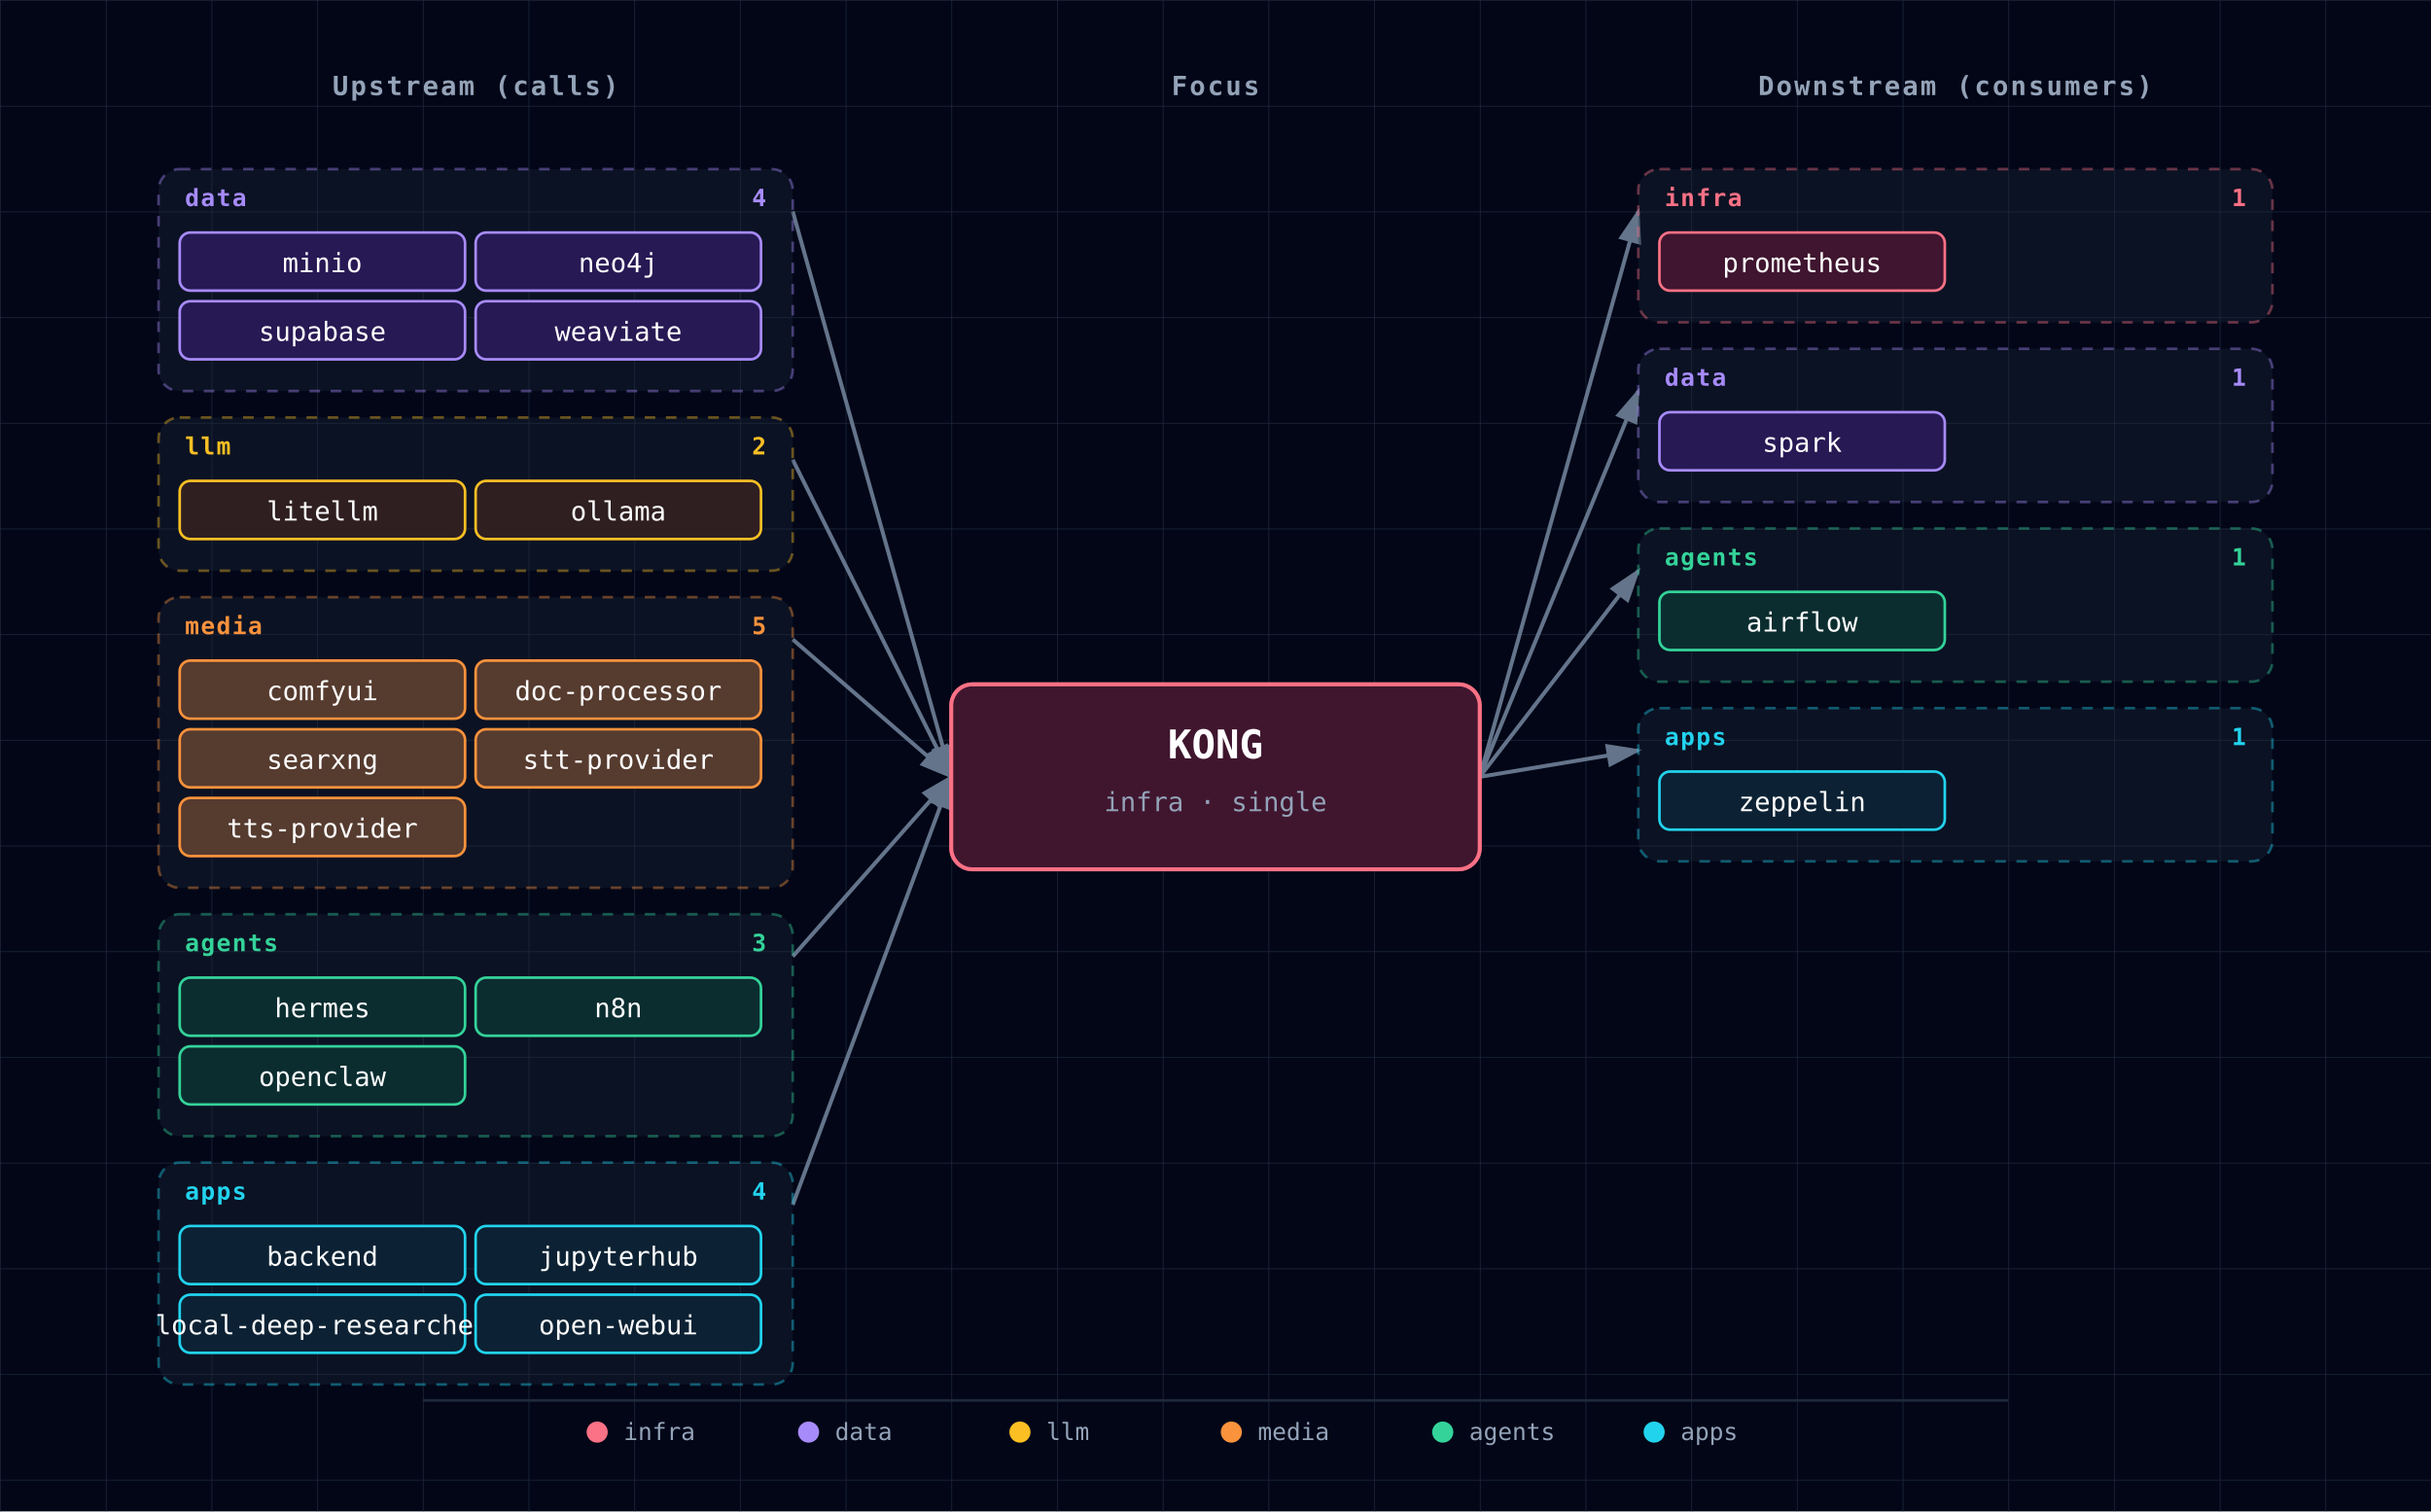
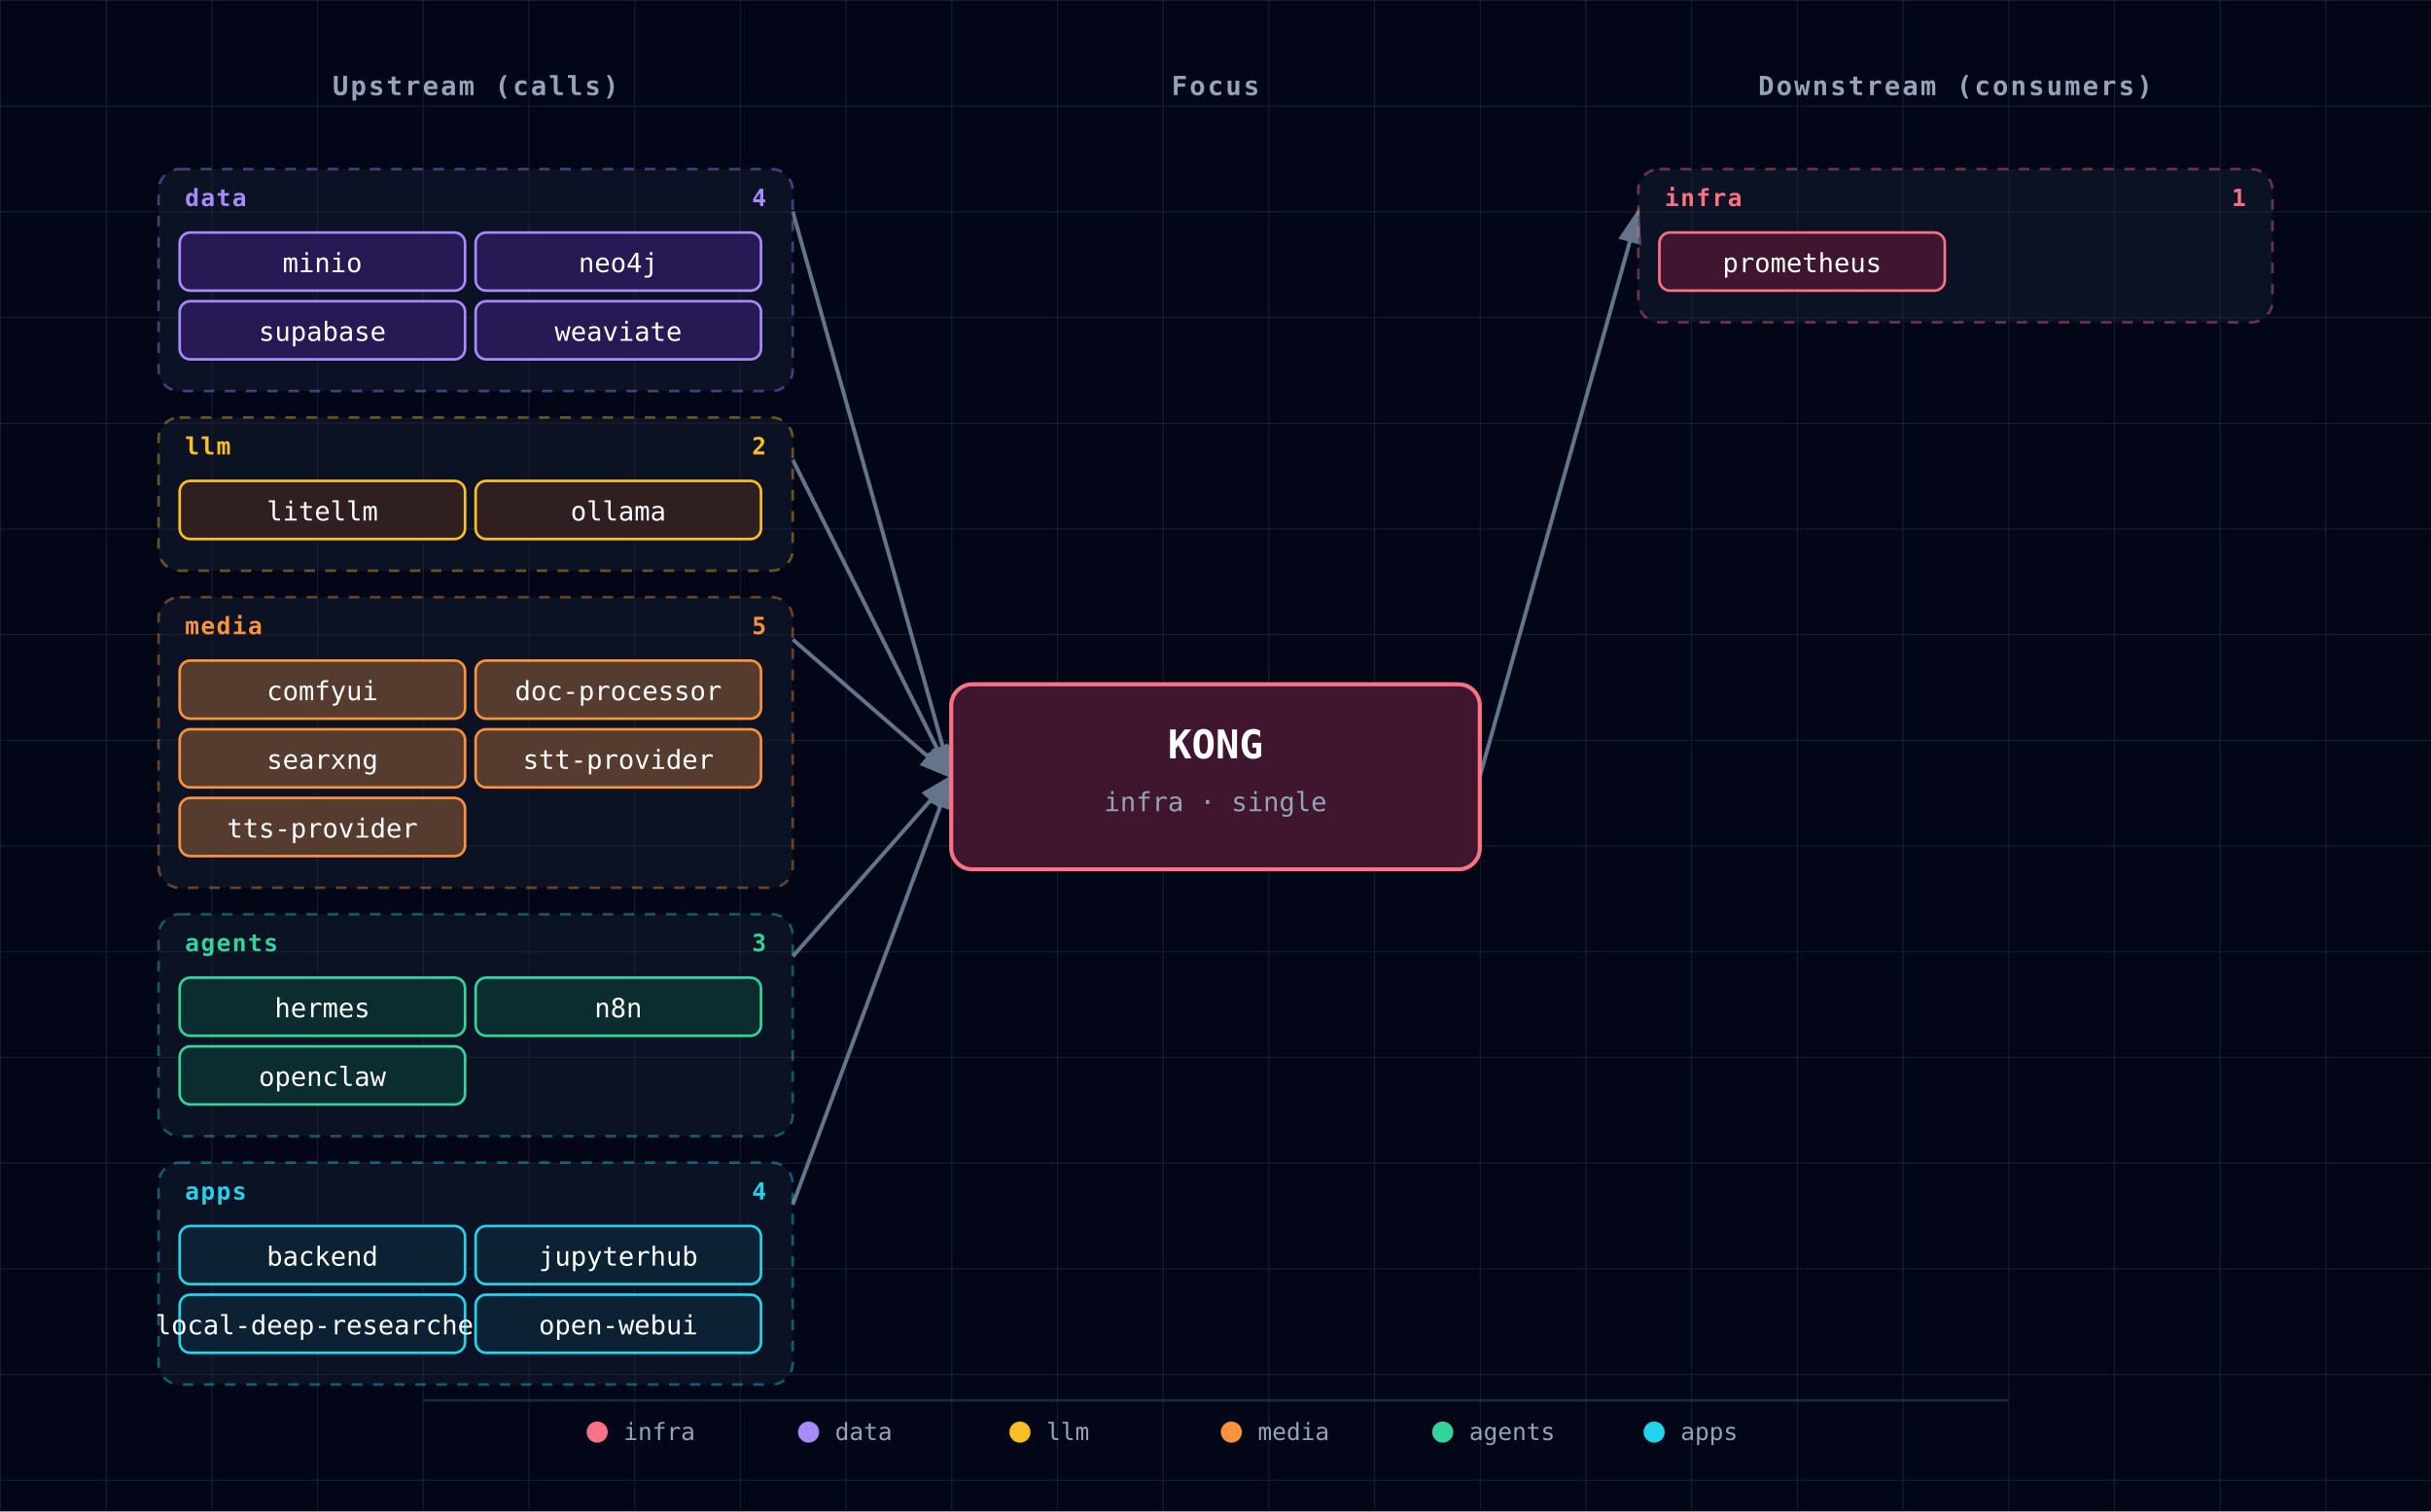
<svg xmlns="http://www.w3.org/2000/svg" viewBox="0 0 920 572" font-family="'JetBrains Mono', 'Fira Code', Menlo, Consolas, monospace">
  <defs>
    <pattern id="grid" width="40" height="40" patternUnits="userSpaceOnUse">
      <path d="M 40 0 L 0 0 0 40" fill="none" stroke="#1e293b" stroke-width="0.5" />
    </pattern>
    <marker id="arrowhead" markerWidth="9" markerHeight="6" refX="8" refY="3" orient="auto">
      <polygon points="0 0, 9 3, 0 6" fill="#64748b" />
    </marker>
    <filter id="focus-glow" x="-50%" y="-50%" width="200%" height="200%">
      <feGaussianBlur in="SourceAlpha" stdDeviation="6" />
      <feFlood flood-color="#fb7185" flood-opacity="0.6" />
      <feComposite in2="SourceAlpha" operator="in" />
      <feMerge>
        <feMergeNode />
        <feMergeNode in="SourceGraphic" />
      </feMerge>
    </filter>
  </defs>
  <rect width="920" height="572" fill="#020617" />
  <rect width="920" height="572" fill="url(#grid)" />
  <text x="180" y="36" fill="#94a3b8" font-size="10" font-weight="600" text-anchor="middle" letter-spacing="0.08em">Upstream (calls)</text>
  <text x="460" y="36" fill="#94a3b8" font-size="10" font-weight="600" text-anchor="middle" letter-spacing="0.08em">Focus</text>
  <text x="740" y="36" fill="#94a3b8" font-size="10" font-weight="600" text-anchor="middle" letter-spacing="0.08em">Downstream (consumers)</text>
  <line x1="300" y1="80" x2="360" y2="294" stroke="#64748b" stroke-width="1.5" marker-end="url(#arrowhead)" />
  <line x1="300" y1="174" x2="360" y2="294" stroke="#64748b" stroke-width="1.5" marker-end="url(#arrowhead)" />
  <line x1="300" y1="242" x2="360" y2="294" stroke="#64748b" stroke-width="1.5" marker-end="url(#arrowhead)" />
  <line x1="300" y1="362" x2="360" y2="294" stroke="#64748b" stroke-width="1.5" marker-end="url(#arrowhead)" />
  <line x1="300" y1="456" x2="360" y2="294" stroke="#64748b" stroke-width="1.5" marker-end="url(#arrowhead)" />
  <line x1="560" y1="294" x2="620" y2="80" stroke="#64748b" stroke-width="1.5" marker-end="url(#arrowhead)" />
-   <line x1="560" y1="294" x2="620" y2="148" stroke="#64748b" stroke-width="1.5" marker-end="url(#arrowhead)" />
-   <line x1="560" y1="294" x2="620" y2="216" stroke="#64748b" stroke-width="1.5" marker-end="url(#arrowhead)" />
-   <line x1="560" y1="294" x2="620" y2="284" stroke="#64748b" stroke-width="1.5" marker-end="url(#arrowhead)" />
  <g>
    <g class="cluster">
      <rect x="60" y="64" width="240" height="84" rx="8" fill="rgba(30,41,59,0.35)" stroke="#a78bfa" stroke-width="1" stroke-dasharray="4,4" stroke-opacity="0.4" />
      <text x="70" y="78" fill="#a78bfa" font-size="9" font-weight="700" text-anchor="start" style="letter-spacing:0.06em;text-transform:uppercase;">data</text>
      <text x="290" y="78" fill="#a78bfa" font-size="9" font-weight="600" text-anchor="end">4</text>
    </g>
    <g>
      <rect x="68" y="88" width="108" height="22" rx="4" fill="#0f172a" />
      <rect x="68" y="88" width="108" height="22" rx="4" fill="rgba(76, 29, 149, 0.4)" stroke="#a78bfa" stroke-width="1" />
      <text x="122" y="103" fill="white" font-size="10" text-anchor="middle">minio</text>
    </g>
    <g>
      <rect x="180" y="88" width="108" height="22" rx="4" fill="#0f172a" />
      <rect x="180" y="88" width="108" height="22" rx="4" fill="rgba(76, 29, 149, 0.4)" stroke="#a78bfa" stroke-width="1" />
      <text x="234" y="103" fill="white" font-size="10" text-anchor="middle">neo4j</text>
    </g>
    <g>
      <rect x="68" y="114" width="108" height="22" rx="4" fill="#0f172a" />
      <rect x="68" y="114" width="108" height="22" rx="4" fill="rgba(76, 29, 149, 0.4)" stroke="#a78bfa" stroke-width="1" />
      <text x="122" y="129" fill="white" font-size="10" text-anchor="middle">supabase</text>
    </g>
    <g>
      <rect x="180" y="114" width="108" height="22" rx="4" fill="#0f172a" />
      <rect x="180" y="114" width="108" height="22" rx="4" fill="rgba(76, 29, 149, 0.4)" stroke="#a78bfa" stroke-width="1" />
      <text x="234" y="129" fill="white" font-size="10" text-anchor="middle">weaviate</text>
    </g>
    <g class="cluster">
      <rect x="60" y="158" width="240" height="58" rx="8" fill="rgba(30,41,59,0.35)" stroke="#fbbf24" stroke-width="1" stroke-dasharray="4,4" stroke-opacity="0.4" />
      <text x="70" y="172" fill="#fbbf24" font-size="9" font-weight="700" text-anchor="start" style="letter-spacing:0.06em;text-transform:uppercase;">llm</text>
      <text x="290" y="172" fill="#fbbf24" font-size="9" font-weight="600" text-anchor="end">2</text>
    </g>
    <g>
      <rect x="68" y="182" width="108" height="22" rx="4" fill="#0f172a" />
      <rect x="68" y="182" width="108" height="22" rx="4" fill="rgba(120, 53, 15, 0.3)" stroke="#fbbf24" stroke-width="1" />
      <text x="122" y="197" fill="white" font-size="10" text-anchor="middle">litellm</text>
    </g>
    <g>
      <rect x="180" y="182" width="108" height="22" rx="4" fill="#0f172a" />
      <rect x="180" y="182" width="108" height="22" rx="4" fill="rgba(120, 53, 15, 0.3)" stroke="#fbbf24" stroke-width="1" />
      <text x="234" y="197" fill="white" font-size="10" text-anchor="middle">ollama</text>
    </g>
    <g class="cluster">
      <rect x="60" y="226" width="240" height="110" rx="8" fill="rgba(30,41,59,0.35)" stroke="#fb923c" stroke-width="1" stroke-dasharray="4,4" stroke-opacity="0.4" />
      <text x="70" y="240" fill="#fb923c" font-size="9" font-weight="700" text-anchor="start" style="letter-spacing:0.06em;text-transform:uppercase;">media</text>
      <text x="290" y="240" fill="#fb923c" font-size="9" font-weight="600" text-anchor="end">5</text>
    </g>
    <g>
      <rect x="68" y="250" width="108" height="22" rx="4" fill="#0f172a" />
      <rect x="68" y="250" width="108" height="22" rx="4" fill="rgba(251, 146, 60, 0.3)" stroke="#fb923c" stroke-width="1" />
      <text x="122" y="265" fill="white" font-size="10" text-anchor="middle">comfyui</text>
    </g>
    <g>
      <rect x="180" y="250" width="108" height="22" rx="4" fill="#0f172a" />
      <rect x="180" y="250" width="108" height="22" rx="4" fill="rgba(251, 146, 60, 0.3)" stroke="#fb923c" stroke-width="1" />
      <text x="234" y="265" fill="white" font-size="10" text-anchor="middle">doc-processor</text>
    </g>
    <g>
      <rect x="68" y="276" width="108" height="22" rx="4" fill="#0f172a" />
      <rect x="68" y="276" width="108" height="22" rx="4" fill="rgba(251, 146, 60, 0.3)" stroke="#fb923c" stroke-width="1" />
      <text x="122" y="291" fill="white" font-size="10" text-anchor="middle">searxng</text>
    </g>
    <g>
      <rect x="180" y="276" width="108" height="22" rx="4" fill="#0f172a" />
      <rect x="180" y="276" width="108" height="22" rx="4" fill="rgba(251, 146, 60, 0.3)" stroke="#fb923c" stroke-width="1" />
      <text x="234" y="291" fill="white" font-size="10" text-anchor="middle">stt-provider</text>
    </g>
    <g>
      <rect x="68" y="302" width="108" height="22" rx="4" fill="#0f172a" />
      <rect x="68" y="302" width="108" height="22" rx="4" fill="rgba(251, 146, 60, 0.3)" stroke="#fb923c" stroke-width="1" />
      <text x="122" y="317" fill="white" font-size="10" text-anchor="middle">tts-provider</text>
    </g>
    <g class="cluster">
      <rect x="60" y="346" width="240" height="84" rx="8" fill="rgba(30,41,59,0.35)" stroke="#34d399" stroke-width="1" stroke-dasharray="4,4" stroke-opacity="0.4" />
      <text x="70" y="360" fill="#34d399" font-size="9" font-weight="700" text-anchor="start" style="letter-spacing:0.06em;text-transform:uppercase;">agents</text>
      <text x="290" y="360" fill="#34d399" font-size="9" font-weight="600" text-anchor="end">3</text>
    </g>
    <g>
      <rect x="68" y="370" width="108" height="22" rx="4" fill="#0f172a" />
      <rect x="68" y="370" width="108" height="22" rx="4" fill="rgba(6, 78, 59, 0.4)" stroke="#34d399" stroke-width="1" />
      <text x="122" y="385" fill="white" font-size="10" text-anchor="middle">hermes</text>
    </g>
    <g>
      <rect x="180" y="370" width="108" height="22" rx="4" fill="#0f172a" />
      <rect x="180" y="370" width="108" height="22" rx="4" fill="rgba(6, 78, 59, 0.4)" stroke="#34d399" stroke-width="1" />
      <text x="234" y="385" fill="white" font-size="10" text-anchor="middle">n8n</text>
    </g>
    <g>
      <rect x="68" y="396" width="108" height="22" rx="4" fill="#0f172a" />
      <rect x="68" y="396" width="108" height="22" rx="4" fill="rgba(6, 78, 59, 0.4)" stroke="#34d399" stroke-width="1" />
      <text x="122" y="411" fill="white" font-size="10" text-anchor="middle">openclaw</text>
    </g>
    <g class="cluster">
      <rect x="60" y="440" width="240" height="84" rx="8" fill="rgba(30,41,59,0.35)" stroke="#22d3ee" stroke-width="1" stroke-dasharray="4,4" stroke-opacity="0.4" />
      <text x="70" y="454" fill="#22d3ee" font-size="9" font-weight="700" text-anchor="start" style="letter-spacing:0.06em;text-transform:uppercase;">apps</text>
      <text x="290" y="454" fill="#22d3ee" font-size="9" font-weight="600" text-anchor="end">4</text>
    </g>
    <g>
      <rect x="68" y="464" width="108" height="22" rx="4" fill="#0f172a" />
      <rect x="68" y="464" width="108" height="22" rx="4" fill="rgba(8, 51, 68, 0.4)" stroke="#22d3ee" stroke-width="1" />
      <text x="122" y="479" fill="white" font-size="10" text-anchor="middle">backend</text>
    </g>
    <g>
      <rect x="180" y="464" width="108" height="22" rx="4" fill="#0f172a" />
      <rect x="180" y="464" width="108" height="22" rx="4" fill="rgba(8, 51, 68, 0.4)" stroke="#22d3ee" stroke-width="1" />
      <text x="234" y="479" fill="white" font-size="10" text-anchor="middle">jupyterhub</text>
    </g>
    <g>
      <rect x="68" y="490" width="108" height="22" rx="4" fill="#0f172a" />
      <rect x="68" y="490" width="108" height="22" rx="4" fill="rgba(8, 51, 68, 0.4)" stroke="#22d3ee" stroke-width="1" />
      <text x="122" y="505" fill="white" font-size="10" text-anchor="middle">local-deep-researcher</text>
    </g>
    <g>
      <rect x="180" y="490" width="108" height="22" rx="4" fill="#0f172a" />
      <rect x="180" y="490" width="108" height="22" rx="4" fill="rgba(8, 51, 68, 0.4)" stroke="#22d3ee" stroke-width="1" />
      <text x="234" y="505" fill="white" font-size="10" text-anchor="middle">open-webui</text>
    </g>
  </g>
  <g>
    <g class="cluster">
      <rect x="620" y="64" width="240" height="58" rx="8" fill="rgba(30,41,59,0.35)" stroke="#fb7185" stroke-width="1" stroke-dasharray="4,4" stroke-opacity="0.4" />
      <text x="630" y="78" fill="#fb7185" font-size="9" font-weight="700" text-anchor="start" style="letter-spacing:0.06em;text-transform:uppercase;">infra</text>
      <text x="850" y="78" fill="#fb7185" font-size="9" font-weight="600" text-anchor="end">1</text>
    </g>
    <g>
      <rect x="628" y="88" width="108" height="22" rx="4" fill="#0f172a" />
      <rect x="628" y="88" width="108" height="22" rx="4" fill="rgba(136, 19, 55, 0.4)" stroke="#fb7185" stroke-width="1" />
      <text x="682" y="103" fill="white" font-size="10" text-anchor="middle">prometheus</text>
    </g>
-     <g class="cluster">
-       <rect x="620" y="132" width="240" height="58" rx="8" fill="rgba(30,41,59,0.35)" stroke="#a78bfa" stroke-width="1" stroke-dasharray="4,4" stroke-opacity="0.4" />
-       <text x="630" y="146" fill="#a78bfa" font-size="9" font-weight="700" text-anchor="start" style="letter-spacing:0.06em;text-transform:uppercase;">data</text>
-       <text x="850" y="146" fill="#a78bfa" font-size="9" font-weight="600" text-anchor="end">1</text>
-     </g>
-     <g>
-       <rect x="628" y="156" width="108" height="22" rx="4" fill="#0f172a" />
-       <rect x="628" y="156" width="108" height="22" rx="4" fill="rgba(76, 29, 149, 0.4)" stroke="#a78bfa" stroke-width="1" />
-       <text x="682" y="171" fill="white" font-size="10" text-anchor="middle">spark</text>
-     </g>
-     <g class="cluster">
-       <rect x="620" y="200" width="240" height="58" rx="8" fill="rgba(30,41,59,0.35)" stroke="#34d399" stroke-width="1" stroke-dasharray="4,4" stroke-opacity="0.4" />
-       <text x="630" y="214" fill="#34d399" font-size="9" font-weight="700" text-anchor="start" style="letter-spacing:0.06em;text-transform:uppercase;">agents</text>
-       <text x="850" y="214" fill="#34d399" font-size="9" font-weight="600" text-anchor="end">1</text>
-     </g>
-     <g>
-       <rect x="628" y="224" width="108" height="22" rx="4" fill="#0f172a" />
-       <rect x="628" y="224" width="108" height="22" rx="4" fill="rgba(6, 78, 59, 0.4)" stroke="#34d399" stroke-width="1" />
-       <text x="682" y="239" fill="white" font-size="10" text-anchor="middle">airflow</text>
-     </g>
-     <g class="cluster">
-       <rect x="620" y="268" width="240" height="58" rx="8" fill="rgba(30,41,59,0.35)" stroke="#22d3ee" stroke-width="1" stroke-dasharray="4,4" stroke-opacity="0.4" />
-       <text x="630" y="282" fill="#22d3ee" font-size="9" font-weight="700" text-anchor="start" style="letter-spacing:0.06em;text-transform:uppercase;">apps</text>
-       <text x="850" y="282" fill="#22d3ee" font-size="9" font-weight="600" text-anchor="end">1</text>
-     </g>
-     <g>
-       <rect x="628" y="292" width="108" height="22" rx="4" fill="#0f172a" />
-       <rect x="628" y="292" width="108" height="22" rx="4" fill="rgba(8, 51, 68, 0.4)" stroke="#22d3ee" stroke-width="1" />
-       <text x="682" y="307" fill="white" font-size="10" text-anchor="middle">zeppelin</text>
-     </g>
  </g>
  <g class="focus" filter="url(#focus-glow)">
    <rect x="360" y="259" width="200" height="70" rx="8" fill="#0f172a" />
    <rect x="360" y="259" width="200" height="70" rx="8" fill="rgba(136, 19, 55, 0.4)" stroke="#fb7185" stroke-width="1.5" />
    <text x="460" y="287" fill="white" font-size="15" font-weight="700" text-anchor="middle">KONG</text>
    <text x="460" y="307" fill="#94a3b8" font-size="10" text-anchor="middle">infra · single</text>
  </g>
  <g class="legend">
    <line x1="160" y1="530" x2="760" y2="530" stroke="#1e293b" stroke-width="1" />
    <circle cx="226" cy="542" r="4" fill="#fb7185" />
    <text x="236" y="545" fill="#94a3b8" font-size="9" font-weight="400" text-anchor="start">infra</text>
    <circle cx="306" cy="542" r="4" fill="#a78bfa" />
    <text x="316" y="545" fill="#94a3b8" font-size="9" font-weight="400" text-anchor="start">data</text>
    <circle cx="386" cy="542" r="4" fill="#fbbf24" />
    <text x="396" y="545" fill="#94a3b8" font-size="9" font-weight="400" text-anchor="start">llm</text>
    <circle cx="466" cy="542" r="4" fill="#fb923c" />
    <text x="476" y="545" fill="#94a3b8" font-size="9" font-weight="400" text-anchor="start">media</text>
    <circle cx="546" cy="542" r="4" fill="#34d399" />
    <text x="556" y="545" fill="#94a3b8" font-size="9" font-weight="400" text-anchor="start">agents</text>
    <circle cx="626" cy="542" r="4" fill="#22d3ee" />
    <text x="636" y="545" fill="#94a3b8" font-size="9" font-weight="400" text-anchor="start">apps</text>
  </g>
</svg>
